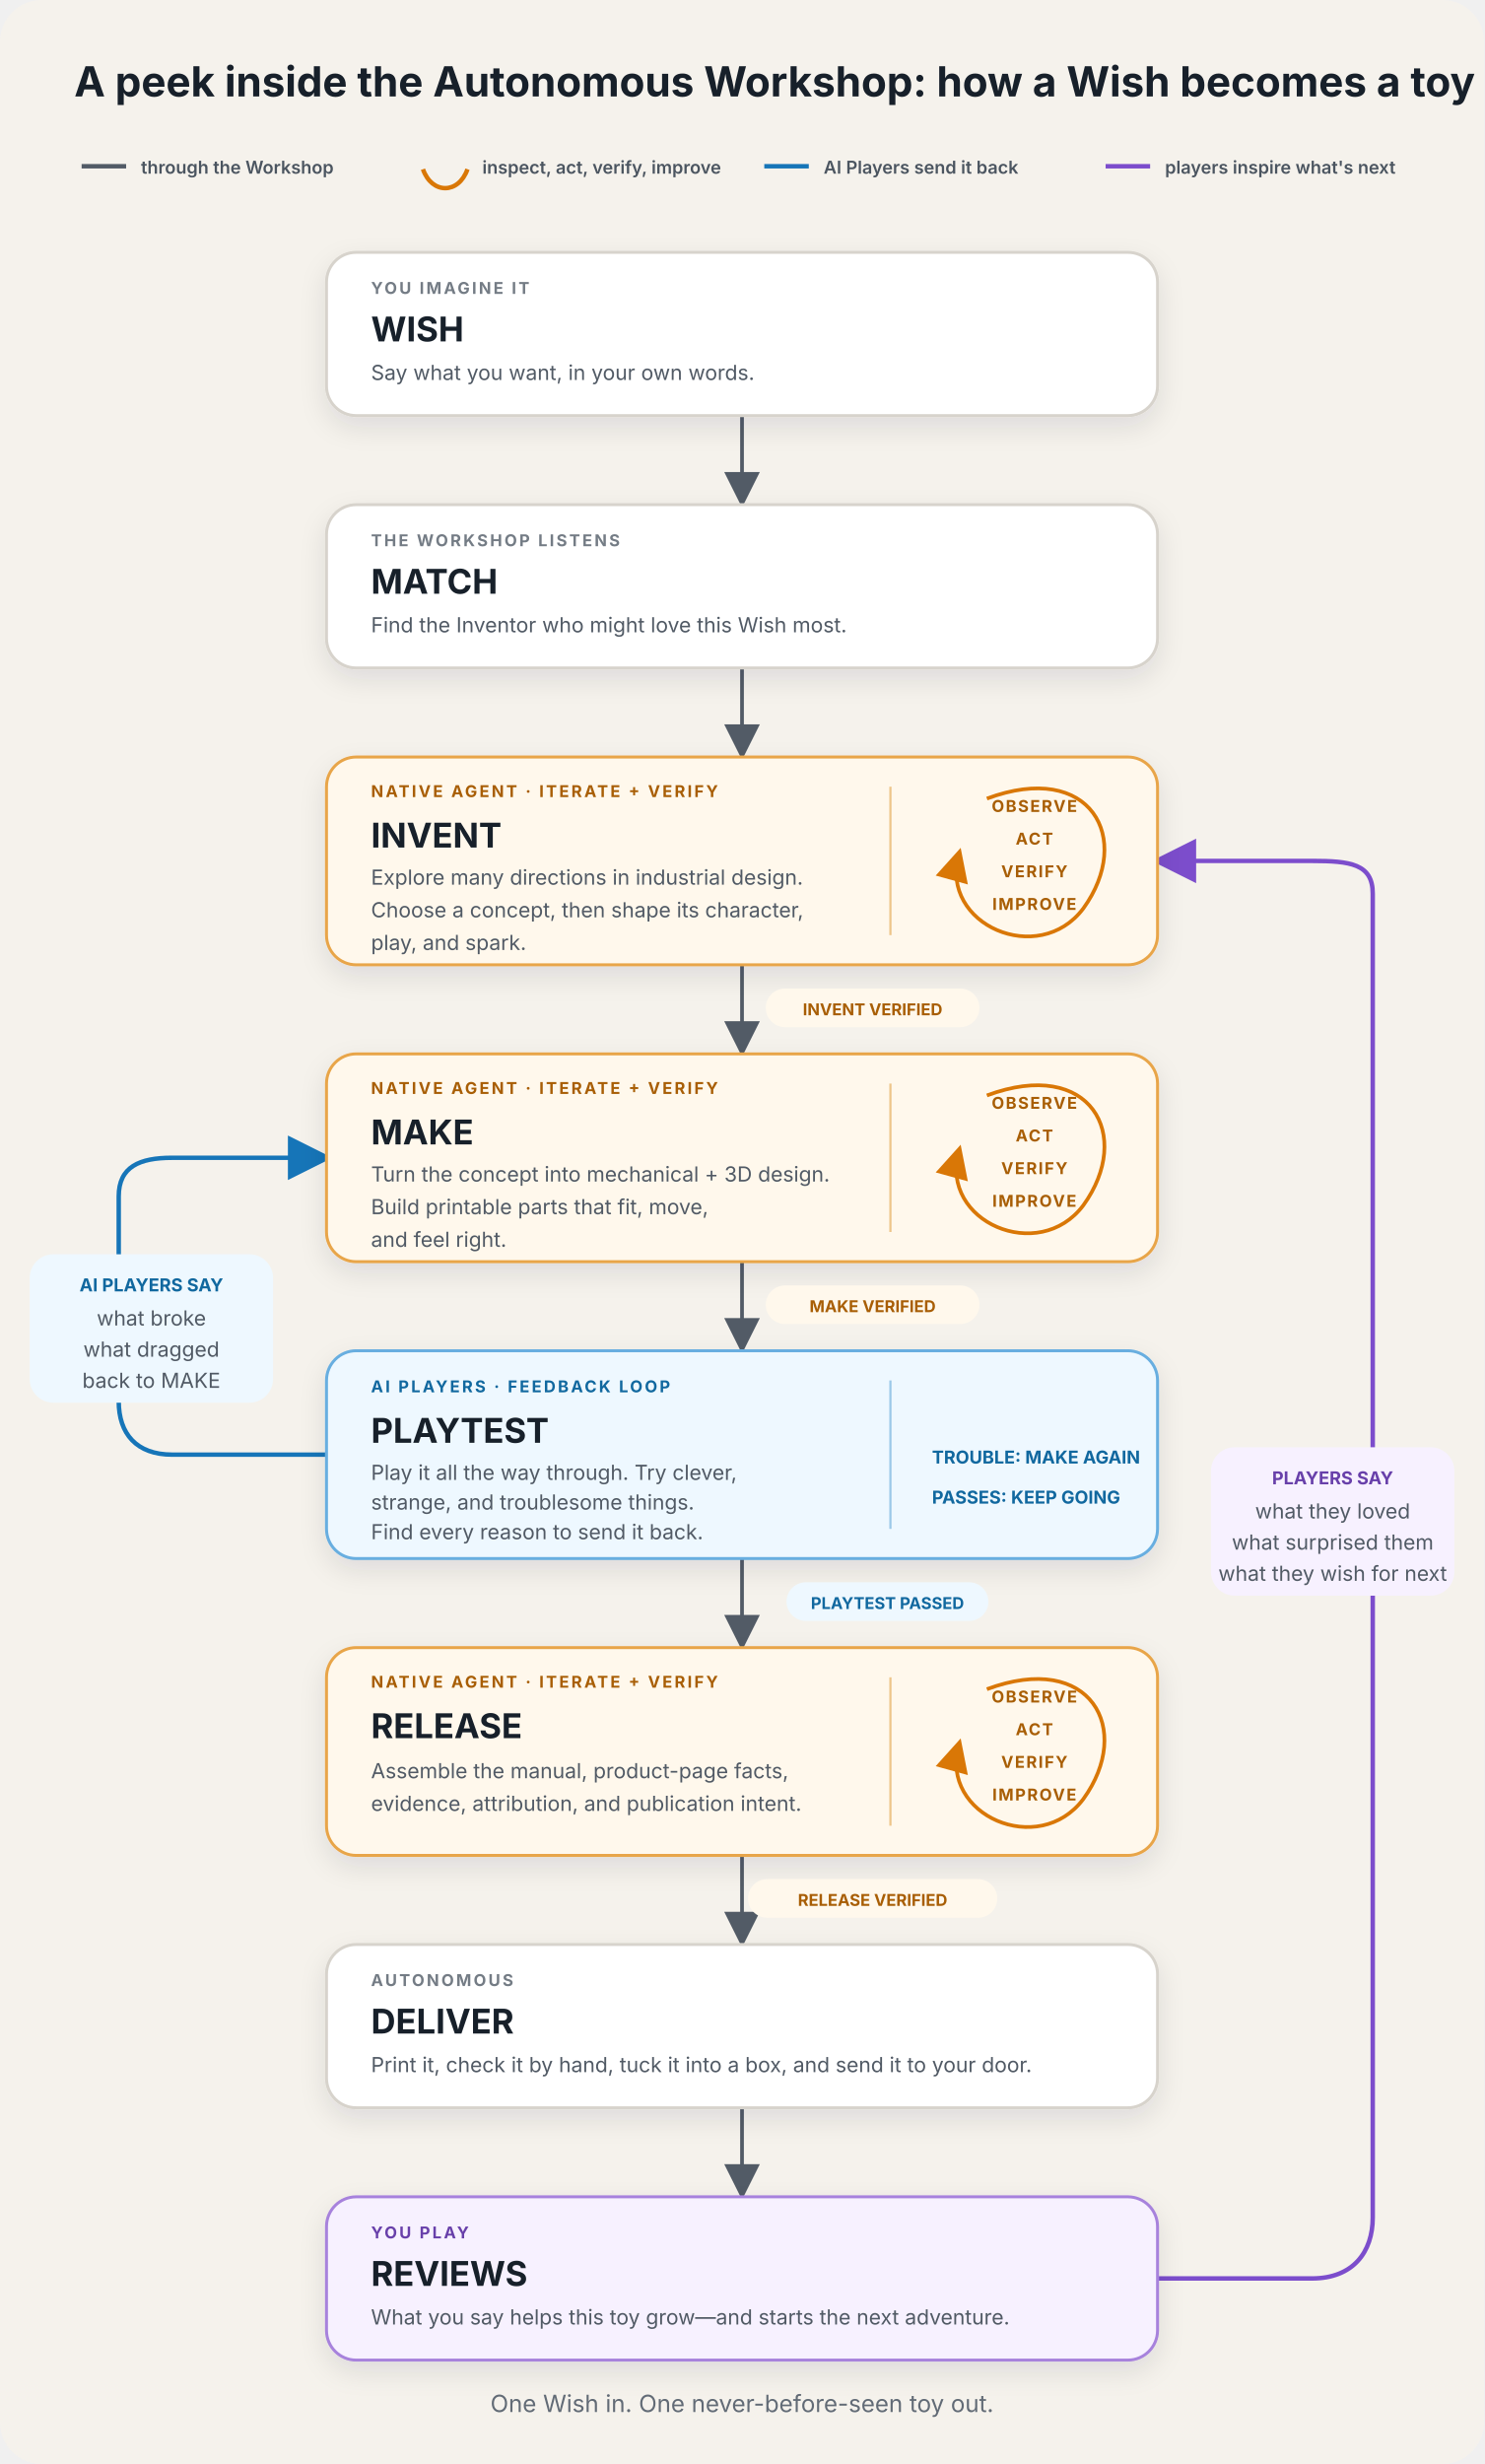
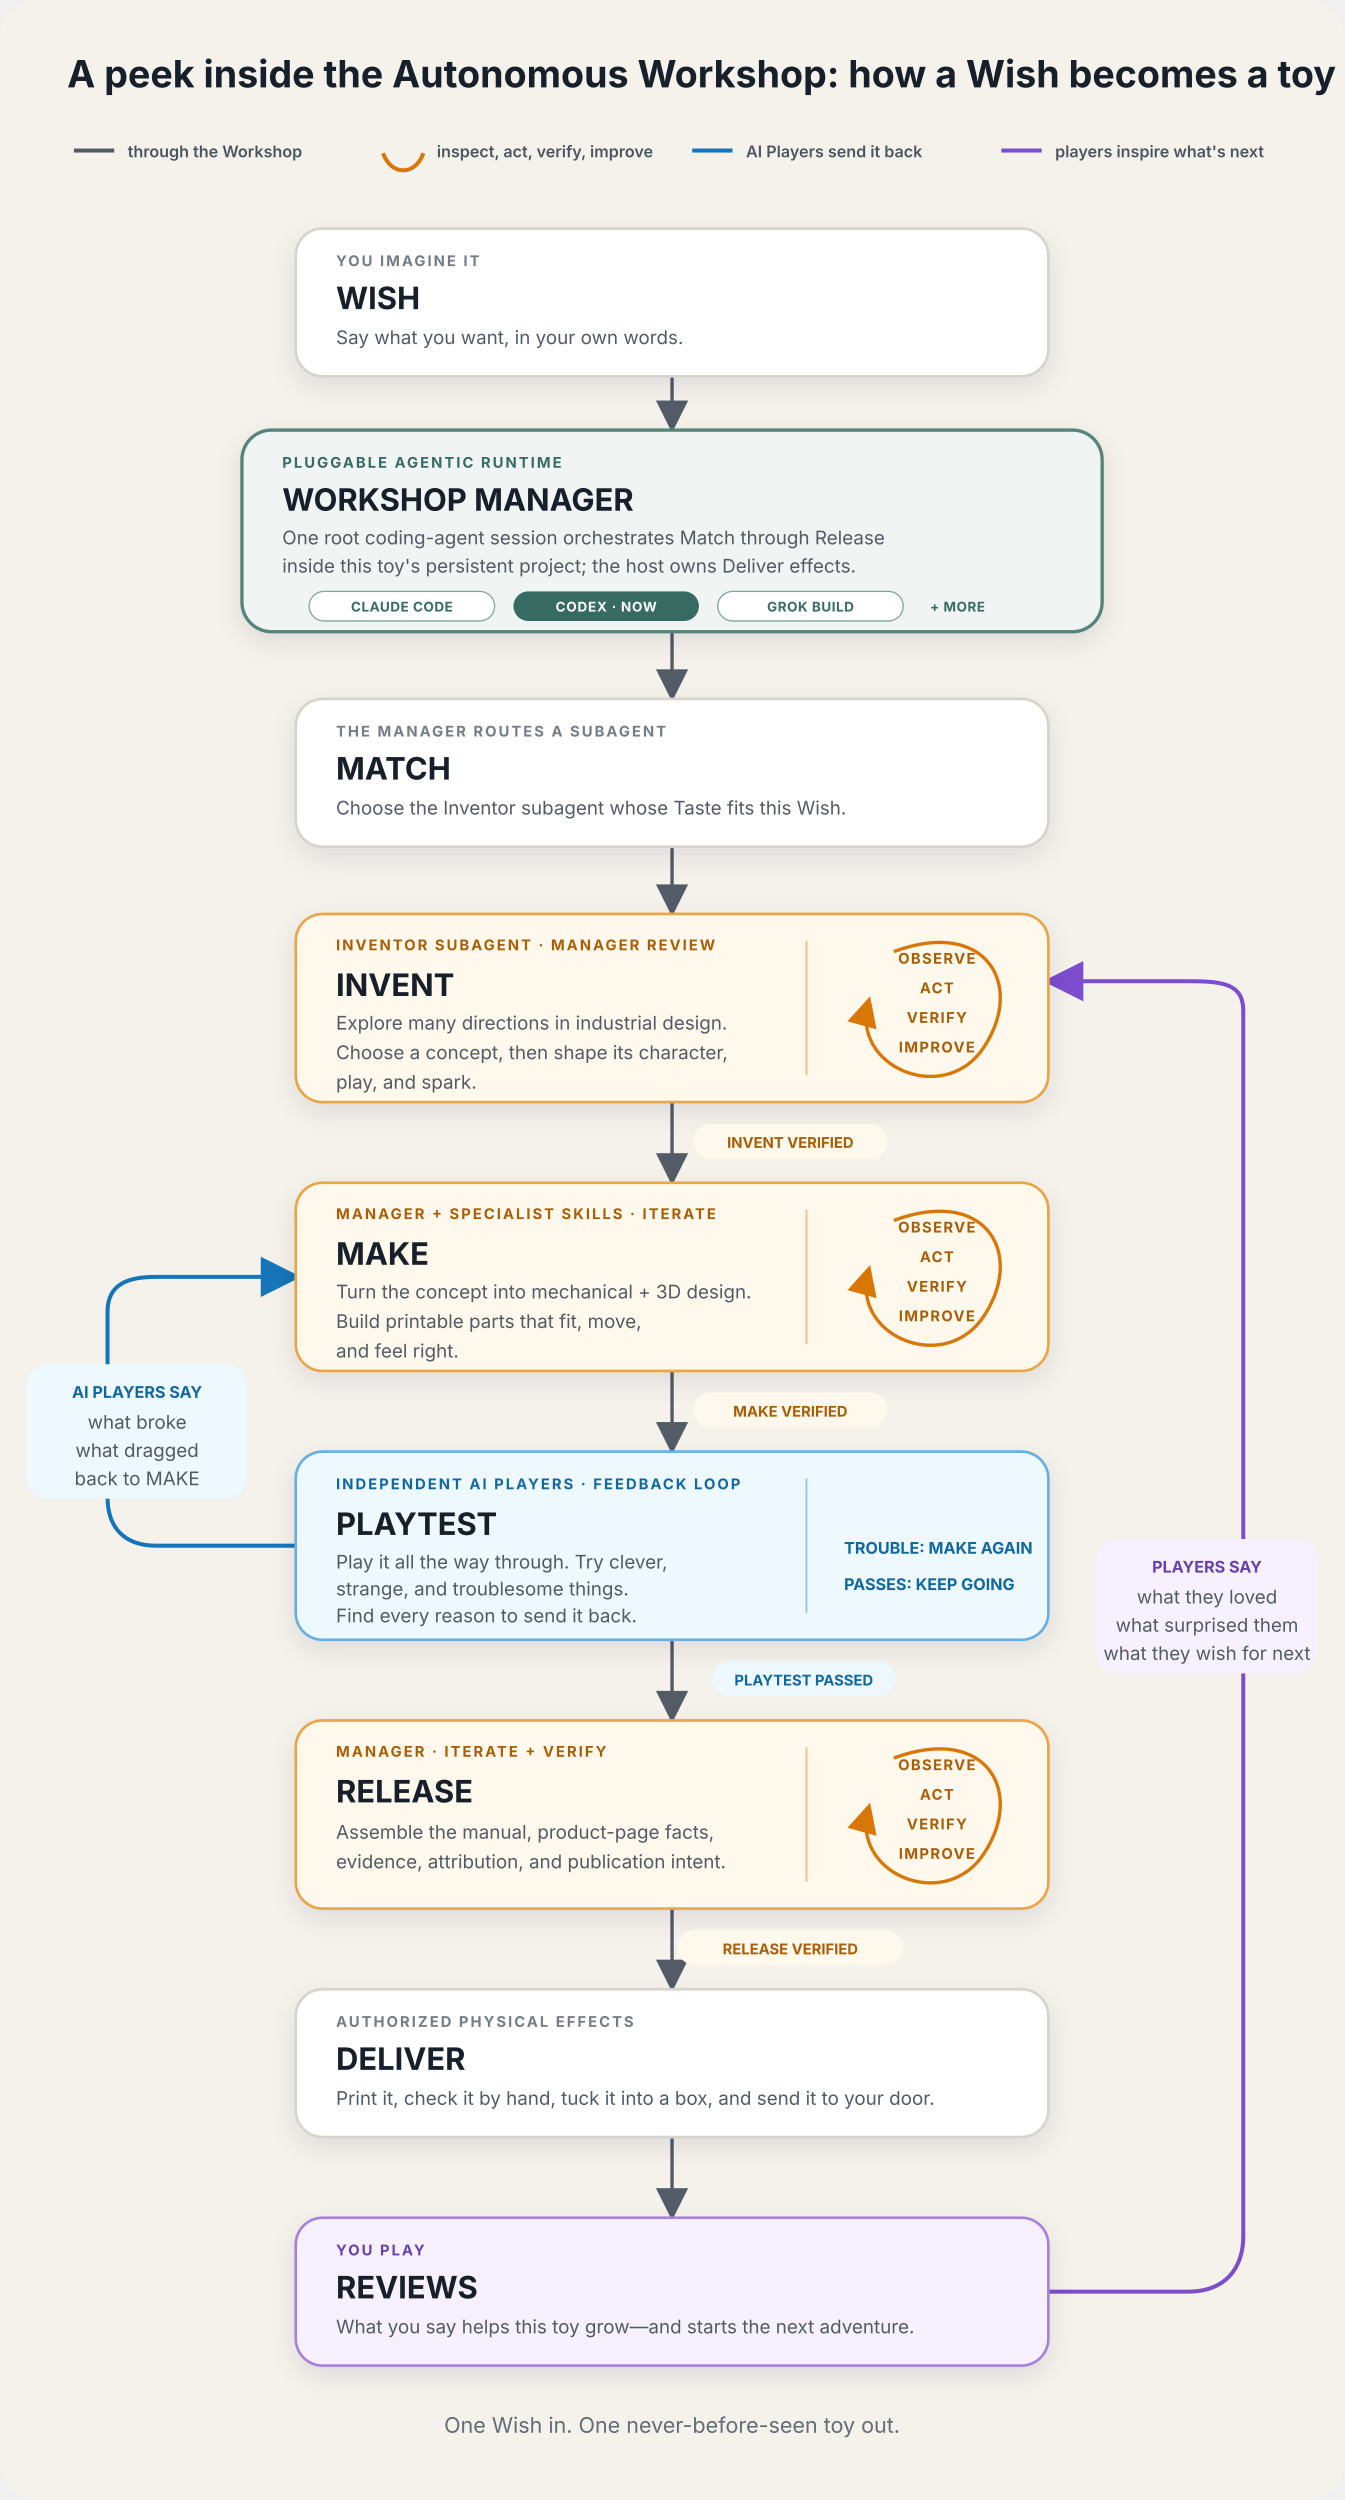
- <svg xmlns="http://www.w3.org/2000/svg" viewBox="0 0 1000 1660" role="img" aria-labelledby="title description">
+ <svg xmlns="http://www.w3.org/2000/svg" viewBox="0 0 1000 1860" role="img" aria-labelledby="title description">
  <defs>
    <filter id="shadow" x="-20%" y="-20%" width="140%" height="160%">
      <feDropShadow dx="0" dy="7" stdDeviation="9" flood-color="#17202a" flood-opacity="0.10" />
    </filter>
    <marker id="arrow-main" viewBox="0 0 12 12" markerWidth="24" markerHeight="24" refX="11" refY="6" orient="auto" markerUnits="userSpaceOnUse" overflow="visible">
      <polygon points="0,0 12,6 0,12" fill="#525b66" />
    </marker>
    <marker id="arrow-micro" markerWidth="9" markerHeight="9" refX="7" refY="4.5" orient="auto" markerUnits="strokeWidth">
      <path d="M 0 0 L 9 4.5 L 0 9 z" fill="#d97706" />
    </marker>
    <marker id="arrow-ai" markerWidth="10" markerHeight="10" refX="8" refY="5" orient="auto" markerUnits="strokeWidth">
      <path d="M 0 0 L 10 5 L 0 10 z" fill="#1675b8" />
    </marker>
    <marker id="arrow-human" markerWidth="10" markerHeight="10" refX="8" refY="5" orient="auto" markerUnits="strokeWidth">
      <path d="M 0 0 L 10 5 L 0 10 z" fill="#7c4dcc" />
    </marker>
    <style>
      .title { font: 700 28px -apple-system, BlinkMacSystemFont, "Segoe UI", sans-serif; fill: #17202a; }
      .subtitle { font: 400 16px -apple-system, BlinkMacSystemFont, "Segoe UI", sans-serif; fill: #626b76; }
      .legend { font: 600 12px -apple-system, BlinkMacSystemFont, "Segoe UI", sans-serif; fill: #4b5560; }
      .node { fill: #ffffff; stroke: #d7d3cc; stroke-width: 2; }
+       .node-manager { fill: #f0f5f4; stroke: #56847c; stroke-width: 2.5; }
      .node-internal { fill: #fff8ec; stroke: #e8a548; stroke-width: 2; }
      .node-ai { fill: #eef8ff; stroke: #67aee0; stroke-width: 2; }
      .node-human { fill: #f7f1ff; stroke: #a782dc; stroke-width: 2; }
      .eyebrow { font: 700 11px -apple-system, BlinkMacSystemFont, "Segoe UI", sans-serif; letter-spacing: 1.5px; fill: #747c85; }
+       .eyebrow-manager { fill: #376b61; }
      .eyebrow-internal { fill: #a85e05; }
      .eyebrow-ai { fill: #11689f; }
      .eyebrow-human { fill: #6840aa; }
      .heading { font: 700 23px -apple-system, BlinkMacSystemFont, "Segoe UI", sans-serif; fill: #17202a; }
      .body { font: 400 14px -apple-system, BlinkMacSystemFont, "Segoe UI", sans-serif; fill: #515a65; }
+       .pill-now { fill: #376b61; }
+       .pill-future { fill: #ffffff; stroke: #82a79f; stroke-width: 1; }
+       .pill-now-text { font: 700 10px -apple-system, BlinkMacSystemFont, "Segoe UI", sans-serif; letter-spacing: 0.6px; fill: #ffffff; }
+       .pill-future-text { font: 700 10px -apple-system, BlinkMacSystemFont, "Segoe UI", sans-serif; letter-spacing: 0.4px; fill: #376b61; }
      .micro-copy { font: 700 11px -apple-system, BlinkMacSystemFont, "Segoe UI", sans-serif; letter-spacing: 1px; fill: #a85e05; }
      .gate { font: 700 11px -apple-system, BlinkMacSystemFont, "Segoe UI", sans-serif; fill: #a85e05; }
      .gate-ai { font: 700 11px -apple-system, BlinkMacSystemFont, "Segoe UI", sans-serif; fill: #11689f; }
      .edge-label-ai { font: 700 12px -apple-system, BlinkMacSystemFont, "Segoe UI", sans-serif; fill: #11689f; }
      .edge-label-human { font: 700 12px -apple-system, BlinkMacSystemFont, "Segoe UI", sans-serif; fill: #6840aa; }
      .flow { fill: none; stroke: #525b66; stroke-width: 2.5; marker-end: url(#arrow-main); }
      .micro { fill: none; stroke: #d97706; stroke-width: 2.5; marker-end: url(#arrow-micro); }
      .feedback-ai { fill: none; stroke: #1675b8; stroke-width: 3; marker-end: url(#arrow-ai); }
      .feedback-human { fill: none; stroke: #7c4dcc; stroke-width: 3; marker-end: url(#arrow-human); }
    </style>
  </defs>
-   <rect width="1000" height="1660" rx="28" fill="#f5f2ec" />
+   <rect width="1000" height="1860" rx="28" fill="#f5f2ec" />
  <text x="50" y="65" class="title">A peek inside the Autonomous Workshop: how a Wish becomes a toy</text>
  <g transform="translate(55 112)">
-     <g transform="translate(0 0)">
+     <g>
      <line x1="0" y1="0" x2="30" y2="0" stroke="#525b66" stroke-width="3" />
      <text x="40" y="5" class="legend">through the Workshop</text>
    </g>
    <g transform="translate(230 0)">
      <path d="M 0 2 C 6 19, 24 19, 30 2" fill="none" stroke="#d97706" stroke-width="3" />
      <text x="40" y="5" class="legend">inspect, act, verify, improve</text>
    </g>
    <g transform="translate(460 0)">
      <line x1="0" y1="0" x2="30" y2="0" stroke="#1675b8" stroke-width="3" />
      <text x="40" y="5" class="legend">AI Players send it back</text>
    </g>
    <g transform="translate(690 0)">
      <line x1="0" y1="0" x2="30" y2="0" stroke="#7c4dcc" stroke-width="3" />
      <text x="40" y="5" class="legend">players inspire what's next</text>
    </g>
  </g>
-   <path class="flow" d="M 500 280 V 340" />
-   <path class="flow" d="M 500 450 V 510" />
-   <path class="flow" d="M 500 650 V 710" />
-   <path class="flow" d="M 500 850 V 910" />
-   <path class="flow" d="M 500 1050 V 1110" />
-   <path class="flow" d="M 500 1250 V 1310" />
+   <path class="flow" d="M 500 280 V 320" />
+   <path class="flow" d="M 500 470 V 520" />
+   <path class="flow" d="M 500 630 V 680" />
+   <path class="flow" d="M 500 820 V 880" />
+   <path class="flow" d="M 500 1020 V 1080" />
+   <path class="flow" d="M 500 1220 V 1280" />
  <path class="flow" d="M 500 1420 V 1480" />
-   <path class="feedback-ai" transform="translate(0 40)" d="M 220 940 H 116 C 92 940, 80 926, 80 904 V 766 C 80 746, 94 740, 116 740 H 218" />
-   <path class="feedback-human" transform="translate(0 40)" d="M 780 1495 H 884 C 912 1495, 925 1477, 925 1454 V 562 C 925 542, 910 540, 884 540 H 782" />
-   <g transform="translate(0 40)">
-     <rect x="20" y="805" width="164" height="100" rx="16" fill="#eef8ff" />
-     <text x="102" y="830" text-anchor="middle" class="edge-label-ai">AI PLAYERS SAY</text>
-     <text x="102" y="853" text-anchor="middle" class="body">what broke</text>
-     <text x="102" y="874" text-anchor="middle" class="body">what dragged</text>
-     <text x="102" y="895" text-anchor="middle" class="body">back to MAKE</text>
+   <path class="flow" d="M 500 1590 V 1650" />
+   <path class="feedback-ai" d="M 220 1150 H 116 C 92 1150, 80 1136, 80 1114 V 976 C 80 956, 94 950, 116 950 H 218" />
+   <path class="feedback-human" d="M 780 1705 H 884 C 912 1705, 925 1687, 925 1664 V 752 C 925 732, 910 730, 884 730 H 782" />
+   <g>
+     <rect x="20" y="1015" width="164" height="100" rx="16" fill="#eef8ff" />
+     <text x="102" y="1040" text-anchor="middle" class="edge-label-ai">AI PLAYERS SAY</text>
+     <text x="102" y="1063" text-anchor="middle" class="body">what broke</text>
+     <text x="102" y="1084" text-anchor="middle" class="body">what dragged</text>
+     <text x="102" y="1105" text-anchor="middle" class="body">back to MAKE</text>
  </g>
-   <g transform="translate(0 40)">
-     <rect x="816" y="935" width="164" height="100" rx="16" fill="#f7f1ff" />
-     <text x="898" y="960" text-anchor="middle" class="edge-label-human">PLAYERS SAY</text>
-     <text x="898" y="983" text-anchor="middle" class="body">what they loved</text>
-     <text x="898" y="1004" text-anchor="middle" class="body">what surprised them</text>
-     <text x="898" y="1025" text-anchor="middle" class="body">what they wish for next</text>
+   <g>
+     <rect x="816" y="1145" width="164" height="100" rx="16" fill="#f7f1ff" />
+     <text x="898" y="1170" text-anchor="middle" class="edge-label-human">PLAYERS SAY</text>
+     <text x="898" y="1193" text-anchor="middle" class="body">what they loved</text>
+     <text x="898" y="1214" text-anchor="middle" class="body">what surprised them</text>
+     <text x="898" y="1235" text-anchor="middle" class="body">what they wish for next</text>
  </g>
  <g filter="url(#shadow)">
    <rect class="node" x="220" y="170" width="560" height="110" rx="20" />
  </g>
  <text x="250" y="198" class="eyebrow">YOU IMAGINE IT</text>
  <text x="250" y="230" class="heading">WISH</text>
  <text x="250" y="256" class="body">Say what you want, in your own words.</text>
-   <g transform="translate(0 20)">
-     <g filter="url(#shadow)">
-       <rect class="node" x="220" y="320" width="560" height="110" rx="20" />
-     </g>
-     <text x="250" y="348" class="eyebrow">THE WORKSHOP LISTENS</text>
-     <text x="250" y="380" class="heading">MATCH</text>
-     <text x="250" y="406" class="body">Find the Inventor who might love this Wish most.</text>
+   <g filter="url(#shadow)">
+     <rect class="node-manager" x="180" y="320" width="640" height="150" rx="22" />
  </g>
-   <g transform="translate(0 40)">
-     <g filter="url(#shadow)">
-       <rect class="node-internal" x="220" y="470" width="560" height="140" rx="20" />
-     </g>
-     <line x1="600" y1="490" x2="600" y2="590" stroke="#edc58a" stroke-width="1.5" />
-     <text x="250" y="497" class="eyebrow eyebrow-internal">NATIVE AGENT · ITERATE + VERIFY</text>
-     <text x="250" y="531" class="heading">INVENT</text>
-     <text x="250" y="556" class="body">Explore many directions in industrial design.</text>
-     <text x="250" y="578" class="body">Choose a concept, then shape its character,</text>
-     <text x="250" y="600" class="body">play, and spark.</text>
-     <path class="micro" d="M 665 498 C 735 472, 764 525, 730 572 C 700 612, 633 583, 646 536" />
-     <text x="697" y="507" text-anchor="middle" class="micro-copy">OBSERVE</text>
-     <text x="697" y="529" text-anchor="middle" class="micro-copy">ACT</text>
-     <text x="697" y="551" text-anchor="middle" class="micro-copy">VERIFY</text>
-     <text x="697" y="573" text-anchor="middle" class="micro-copy">IMPROVE</text>
-     <rect x="516" y="626" width="144" height="26" rx="13" fill="#fff8ec" />
-     <text x="588" y="644" text-anchor="middle" class="gate">INVENT VERIFIED</text>
-     <g filter="url(#shadow)">
-       <rect class="node-internal" x="220" y="670" width="560" height="140" rx="20" />
-     </g>
-     <line x1="600" y1="690" x2="600" y2="790" stroke="#edc58a" stroke-width="1.5" />
-     <text x="250" y="697" class="eyebrow eyebrow-internal">NATIVE AGENT · ITERATE + VERIFY</text>
-     <text x="250" y="731" class="heading">MAKE</text>
-     <text x="250" y="756" class="body">Turn the concept into mechanical + 3D design.</text>
-     <text x="250" y="778" class="body">Build printable parts that fit, move,</text>
-     <text x="250" y="800" class="body">and feel right.</text>
-     <path class="micro" d="M 665 698 C 735 672, 764 725, 730 772 C 700 812, 633 783, 646 736" />
-     <text x="697" y="707" text-anchor="middle" class="micro-copy">OBSERVE</text>
-     <text x="697" y="729" text-anchor="middle" class="micro-copy">ACT</text>
-     <text x="697" y="751" text-anchor="middle" class="micro-copy">VERIFY</text>
-     <text x="697" y="773" text-anchor="middle" class="micro-copy">IMPROVE</text>
-     <rect x="516" y="826" width="144" height="26" rx="13" fill="#fff8ec" />
-     <text x="588" y="844" text-anchor="middle" class="gate">MAKE VERIFIED</text>
-     <g filter="url(#shadow)">
-       <rect class="node-ai" x="220" y="870" width="560" height="140" rx="20" />
-     </g>
-     <line x1="600" y1="890" x2="600" y2="990" stroke="#9bc8e8" stroke-width="1.5" />
-     <text x="250" y="898" class="eyebrow eyebrow-ai">AI PLAYERS · FEEDBACK LOOP</text>
-     <text x="250" y="932" class="heading">PLAYTEST</text>
-     <text x="250" y="957" class="body">Play it all the way through. Try clever,</text>
-     <text x="250" y="977" class="body">strange, and troublesome things.</text>
-     <text x="250" y="997" class="body">Find every reason to send it back.</text>
-     <text x="628" y="946" class="edge-label-ai">TROUBLE: MAKE AGAIN</text>
-     <text x="628" y="973" class="edge-label-ai">PASSES: KEEP GOING</text>
-     <rect x="530" y="1026" width="136" height="26" rx="13" fill="#eef8ff" />
-     <text x="598" y="1044" text-anchor="middle" class="gate-ai">PLAYTEST PASSED</text>
-     <g filter="url(#shadow)">
-       <rect class="node-internal" x="220" y="1070" width="560" height="140" rx="20" />
-     </g>
-     <line x1="600" y1="1090" x2="600" y2="1190" stroke="#edc58a" stroke-width="1.5" />
-     <text x="250" y="1097" class="eyebrow eyebrow-internal">NATIVE AGENT · ITERATE + VERIFY</text>
-     <text x="250" y="1131" class="heading">RELEASE</text>
-     <text x="250" y="1158" class="body">Assemble the manual, product-page facts,</text>
-     <text x="250" y="1180" class="body">evidence, attribution, and publication intent.</text>
-     <path class="micro" d="M 665 1098 C 735 1072, 764 1125, 730 1172 C 700 1212, 633 1183, 646 1136" />
-     <text x="697" y="1107" text-anchor="middle" class="micro-copy">OBSERVE</text>
-     <text x="697" y="1129" text-anchor="middle" class="micro-copy">ACT</text>
-     <text x="697" y="1151" text-anchor="middle" class="micro-copy">VERIFY</text>
-     <text x="697" y="1173" text-anchor="middle" class="micro-copy">IMPROVE</text>
-     <rect x="504" y="1226" width="168" height="26" rx="13" fill="#fff8ec" />
-     <text x="588" y="1244" text-anchor="middle" class="gate">RELEASE VERIFIED</text>
-     <g filter="url(#shadow)">
-       <rect class="node" x="220" y="1270" width="560" height="110" rx="20" />
-     </g>
-     <text x="250" y="1298" class="eyebrow">AUTONOMOUS</text>
-     <text x="250" y="1330" class="heading">DELIVER</text>
-     <text x="250" y="1356" class="body">Print it, check it by hand, tuck it into a box, and send it to your door.</text>
-     <g filter="url(#shadow)">
-       <rect class="node-human" x="220" y="1440" width="560" height="110" rx="20" />
-     </g>
-     <text x="250" y="1468" class="eyebrow eyebrow-human">YOU PLAY</text>
-     <text x="250" y="1500" class="heading">REVIEWS</text>
-     <text x="250" y="1526" class="body">What you say helps this toy grow—and starts the next adventure.</text>
-     <text x="500" y="1585" text-anchor="middle" class="subtitle">One Wish in. One never-before-seen toy out.</text>
+   <text x="210" y="348" class="eyebrow eyebrow-manager">PLUGGABLE AGENTIC RUNTIME</text>
+   <text x="210" y="380" class="heading">WORKSHOP MANAGER</text>
+   <text x="210" y="405" class="body">One root coding-agent session orchestrates Match through Release</text>
+   <text x="210" y="426" class="body">inside this toy's persistent project; the host owns Deliver effects.</text>
+   <rect x="230" y="440" width="138" height="22" rx="11" class="pill-future" />
+   <text x="299" y="455" text-anchor="middle" class="pill-future-text">CLAUDE CODE</text>
+   <rect x="382" y="440" width="138" height="22" rx="11" class="pill-now" />
+   <text x="451" y="455" text-anchor="middle" class="pill-now-text">CODEX · NOW</text>
+   <rect x="534" y="440" width="138" height="22" rx="11" class="pill-future" />
+   <text x="603" y="455" text-anchor="middle" class="pill-future-text">GROK BUILD</text>
+   <text x="692" y="455" class="pill-future-text">+ MORE</text>
+   <g filter="url(#shadow)">
+     <rect class="node" x="220" y="520" width="560" height="110" rx="20" />
  </g>
+   <text x="250" y="548" class="eyebrow">THE MANAGER ROUTES A SUBAGENT</text>
+   <text x="250" y="580" class="heading">MATCH</text>
+   <text x="250" y="606" class="body">Choose the Inventor subagent whose Taste fits this Wish.</text>
+   <g filter="url(#shadow)">
+     <rect class="node-internal" x="220" y="680" width="560" height="140" rx="20" />
+   </g>
+   <line x1="600" y1="700" x2="600" y2="800" stroke="#edc58a" stroke-width="1.5" />
+   <text x="250" y="707" class="eyebrow eyebrow-internal">INVENTOR SUBAGENT · MANAGER REVIEW</text>
+   <text x="250" y="741" class="heading">INVENT</text>
+   <text x="250" y="766" class="body">Explore many directions in industrial design.</text>
+   <text x="250" y="788" class="body">Choose a concept, then shape its character,</text>
+   <text x="250" y="810" class="body">play, and spark.</text>
+   <path class="micro" d="M 665 708 C 735 682, 764 735, 730 782 C 700 822, 633 793, 646 746" />
+   <text x="697" y="717" text-anchor="middle" class="micro-copy">OBSERVE</text>
+   <text x="697" y="739" text-anchor="middle" class="micro-copy">ACT</text>
+   <text x="697" y="761" text-anchor="middle" class="micro-copy">VERIFY</text>
+   <text x="697" y="783" text-anchor="middle" class="micro-copy">IMPROVE</text>
+   <rect x="516" y="836" width="144" height="26" rx="13" fill="#fff8ec" />
+   <text x="588" y="854" text-anchor="middle" class="gate">INVENT VERIFIED</text>
+   <g filter="url(#shadow)">
+     <rect class="node-internal" x="220" y="880" width="560" height="140" rx="20" />
+   </g>
+   <line x1="600" y1="900" x2="600" y2="1000" stroke="#edc58a" stroke-width="1.5" />
+   <text x="250" y="907" class="eyebrow eyebrow-internal">MANAGER + SPECIALIST SKILLS · ITERATE</text>
+   <text x="250" y="941" class="heading">MAKE</text>
+   <text x="250" y="966" class="body">Turn the concept into mechanical + 3D design.</text>
+   <text x="250" y="988" class="body">Build printable parts that fit, move,</text>
+   <text x="250" y="1010" class="body">and feel right.</text>
+   <path class="micro" d="M 665 908 C 735 882, 764 935, 730 982 C 700 1022, 633 993, 646 946" />
+   <text x="697" y="917" text-anchor="middle" class="micro-copy">OBSERVE</text>
+   <text x="697" y="939" text-anchor="middle" class="micro-copy">ACT</text>
+   <text x="697" y="961" text-anchor="middle" class="micro-copy">VERIFY</text>
+   <text x="697" y="983" text-anchor="middle" class="micro-copy">IMPROVE</text>
+   <rect x="516" y="1036" width="144" height="26" rx="13" fill="#fff8ec" />
+   <text x="588" y="1054" text-anchor="middle" class="gate">MAKE VERIFIED</text>
+   <g filter="url(#shadow)">
+     <rect class="node-ai" x="220" y="1080" width="560" height="140" rx="20" />
+   </g>
+   <line x1="600" y1="1100" x2="600" y2="1200" stroke="#9bc8e8" stroke-width="1.5" />
+   <text x="250" y="1108" class="eyebrow eyebrow-ai">INDEPENDENT AI PLAYERS · FEEDBACK LOOP</text>
+   <text x="250" y="1142" class="heading">PLAYTEST</text>
+   <text x="250" y="1167" class="body">Play it all the way through. Try clever,</text>
+   <text x="250" y="1187" class="body">strange, and troublesome things.</text>
+   <text x="250" y="1207" class="body">Find every reason to send it back.</text>
+   <text x="628" y="1156" class="edge-label-ai">TROUBLE: MAKE AGAIN</text>
+   <text x="628" y="1183" class="edge-label-ai">PASSES: KEEP GOING</text>
+   <rect x="530" y="1236" width="136" height="26" rx="13" fill="#eef8ff" />
+   <text x="598" y="1254" text-anchor="middle" class="gate-ai">PLAYTEST PASSED</text>
+   <g filter="url(#shadow)">
+     <rect class="node-internal" x="220" y="1280" width="560" height="140" rx="20" />
+   </g>
+   <line x1="600" y1="1300" x2="600" y2="1400" stroke="#edc58a" stroke-width="1.5" />
+   <text x="250" y="1307" class="eyebrow eyebrow-internal">MANAGER · ITERATE + VERIFY</text>
+   <text x="250" y="1341" class="heading">RELEASE</text>
+   <text x="250" y="1368" class="body">Assemble the manual, product-page facts,</text>
+   <text x="250" y="1390" class="body">evidence, attribution, and publication intent.</text>
+   <path class="micro" d="M 665 1308 C 735 1282, 764 1335, 730 1382 C 700 1422, 633 1393, 646 1346" />
+   <text x="697" y="1317" text-anchor="middle" class="micro-copy">OBSERVE</text>
+   <text x="697" y="1339" text-anchor="middle" class="micro-copy">ACT</text>
+   <text x="697" y="1361" text-anchor="middle" class="micro-copy">VERIFY</text>
+   <text x="697" y="1383" text-anchor="middle" class="micro-copy">IMPROVE</text>
+   <rect x="504" y="1436" width="168" height="26" rx="13" fill="#fff8ec" />
+   <text x="588" y="1454" text-anchor="middle" class="gate">RELEASE VERIFIED</text>
+   <g filter="url(#shadow)">
+     <rect class="node" x="220" y="1480" width="560" height="110" rx="20" />
+   </g>
+   <text x="250" y="1508" class="eyebrow">AUTHORIZED PHYSICAL EFFECTS</text>
+   <text x="250" y="1540" class="heading">DELIVER</text>
+   <text x="250" y="1566" class="body">Print it, check it by hand, tuck it into a box, and send it to your door.</text>
+   <g filter="url(#shadow)">
+     <rect class="node-human" x="220" y="1650" width="560" height="110" rx="20" />
+   </g>
+   <text x="250" y="1678" class="eyebrow eyebrow-human">YOU PLAY</text>
+   <text x="250" y="1710" class="heading">REVIEWS</text>
+   <text x="250" y="1736" class="body">What you say helps this toy grow—and starts the next adventure.</text>
+   <text x="500" y="1810" text-anchor="middle" class="subtitle">One Wish in. One never-before-seen toy out.</text>
</svg>
